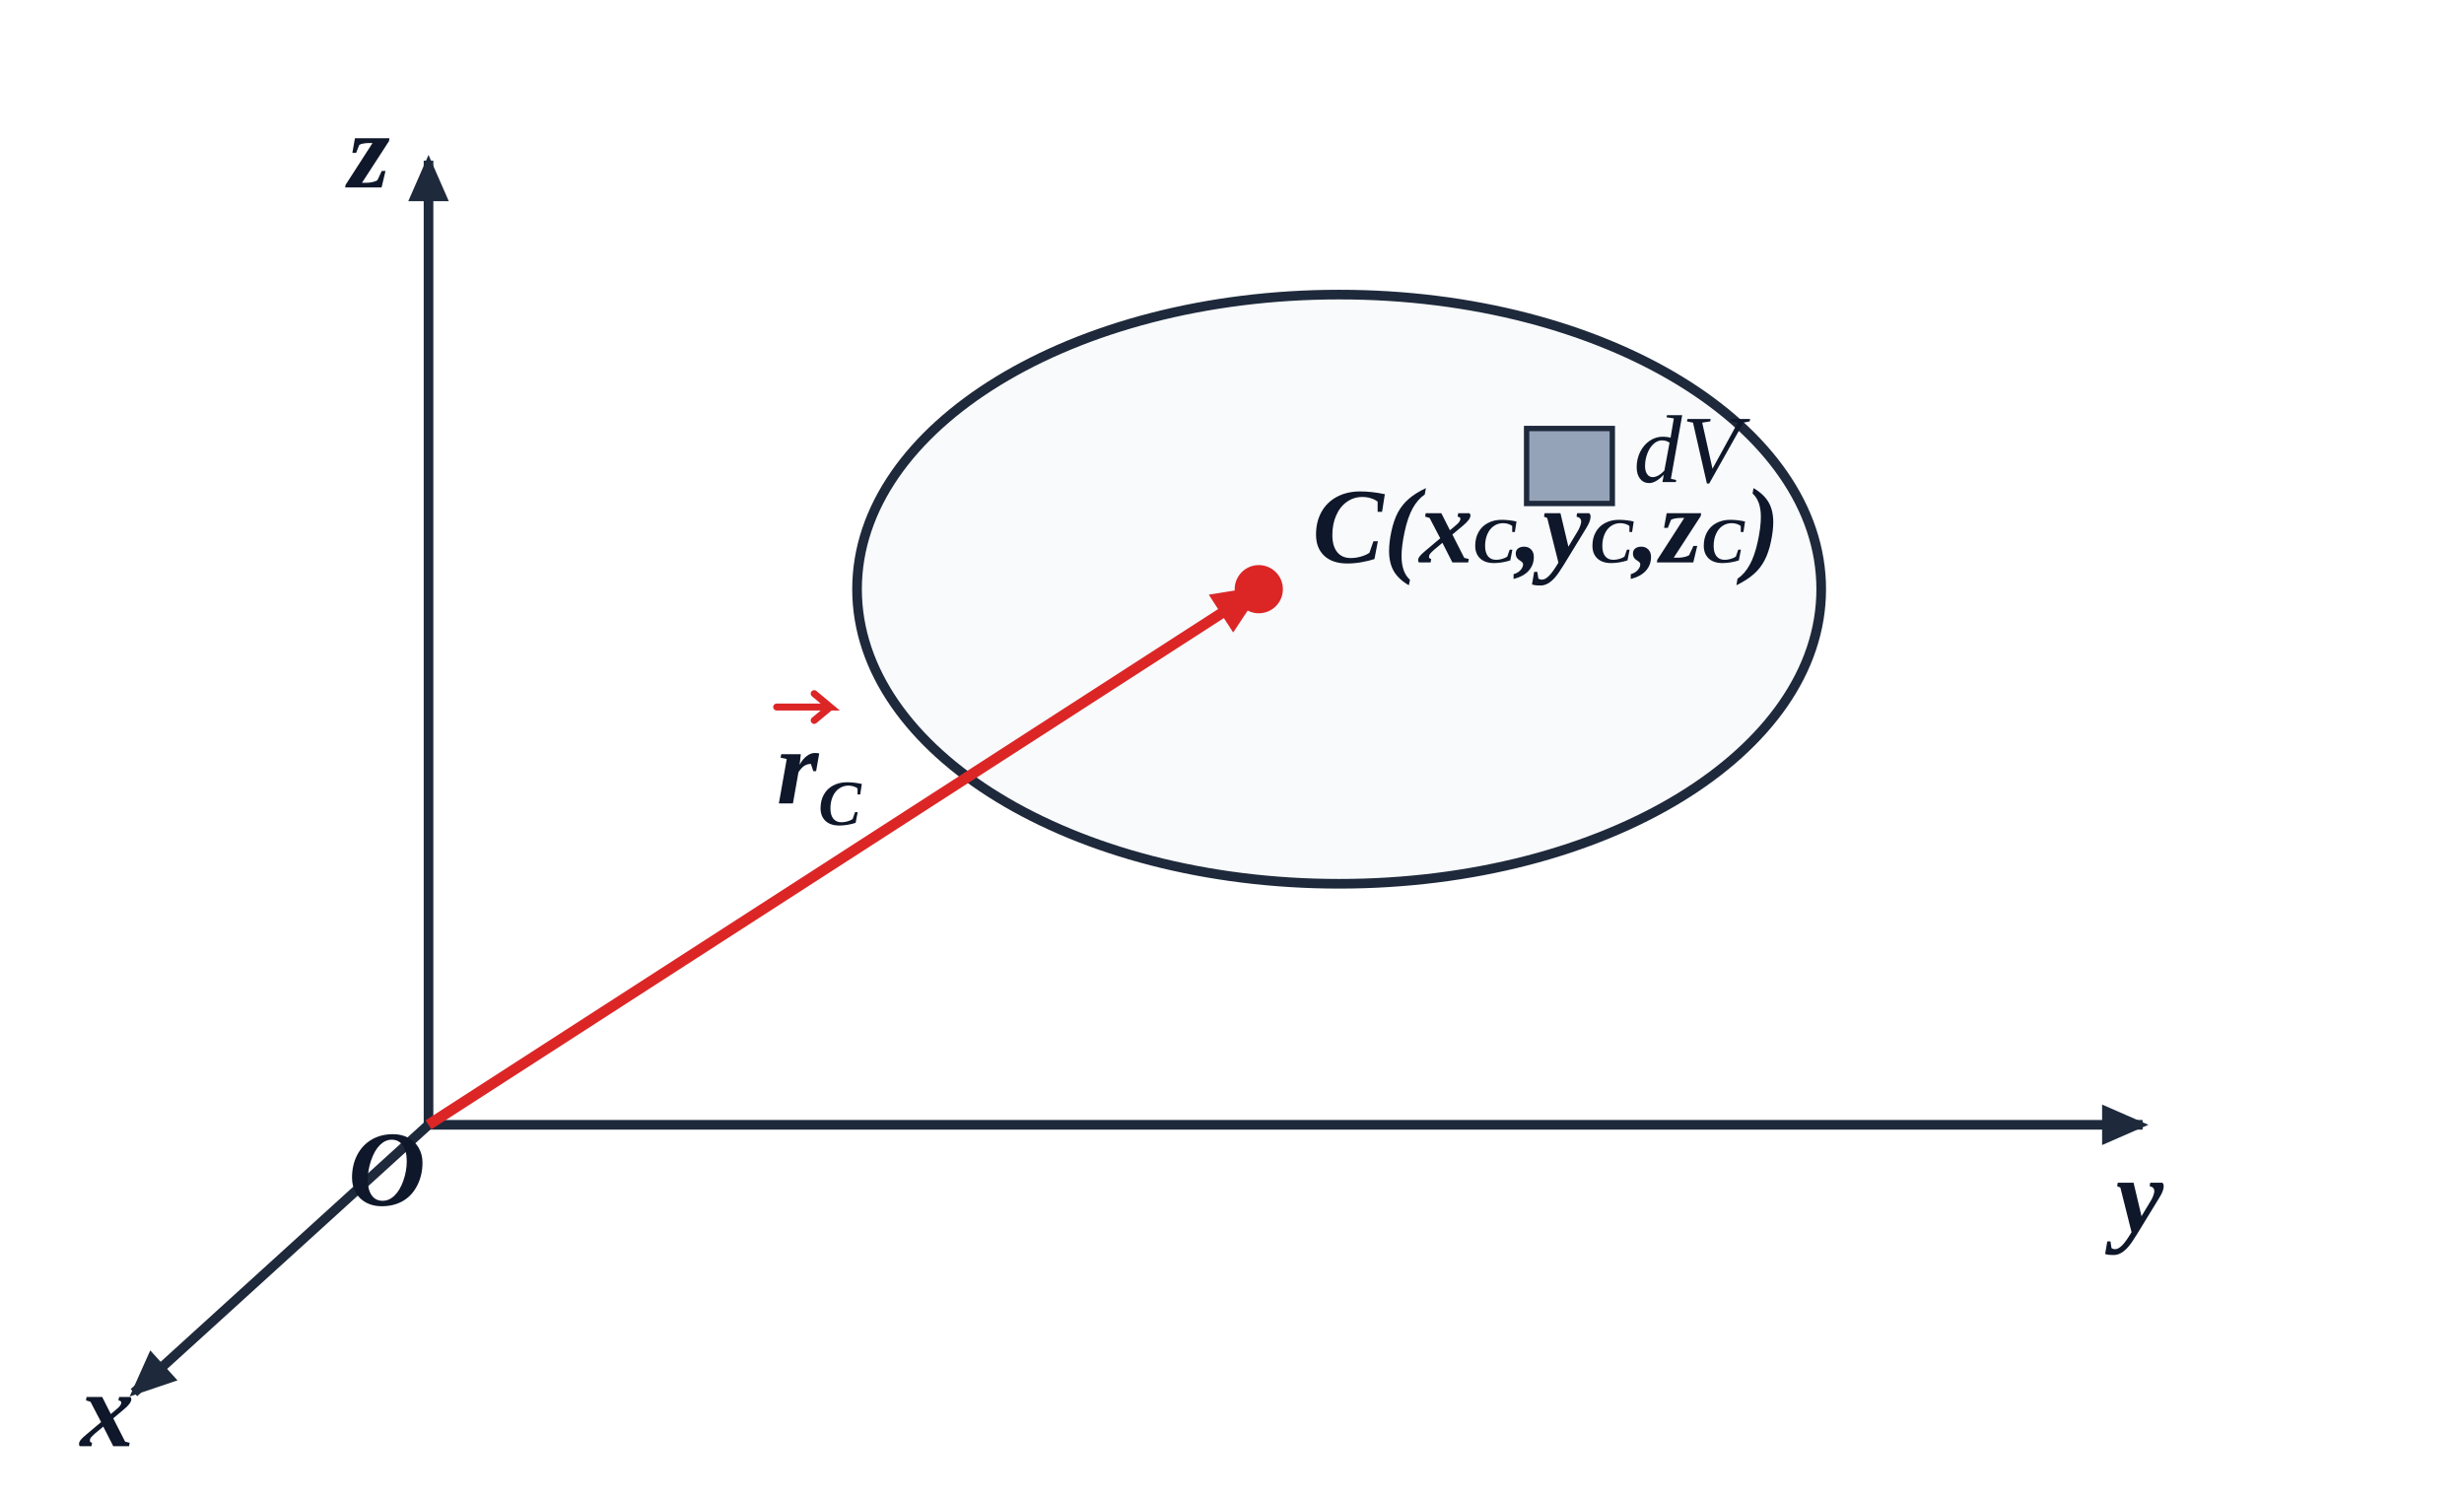
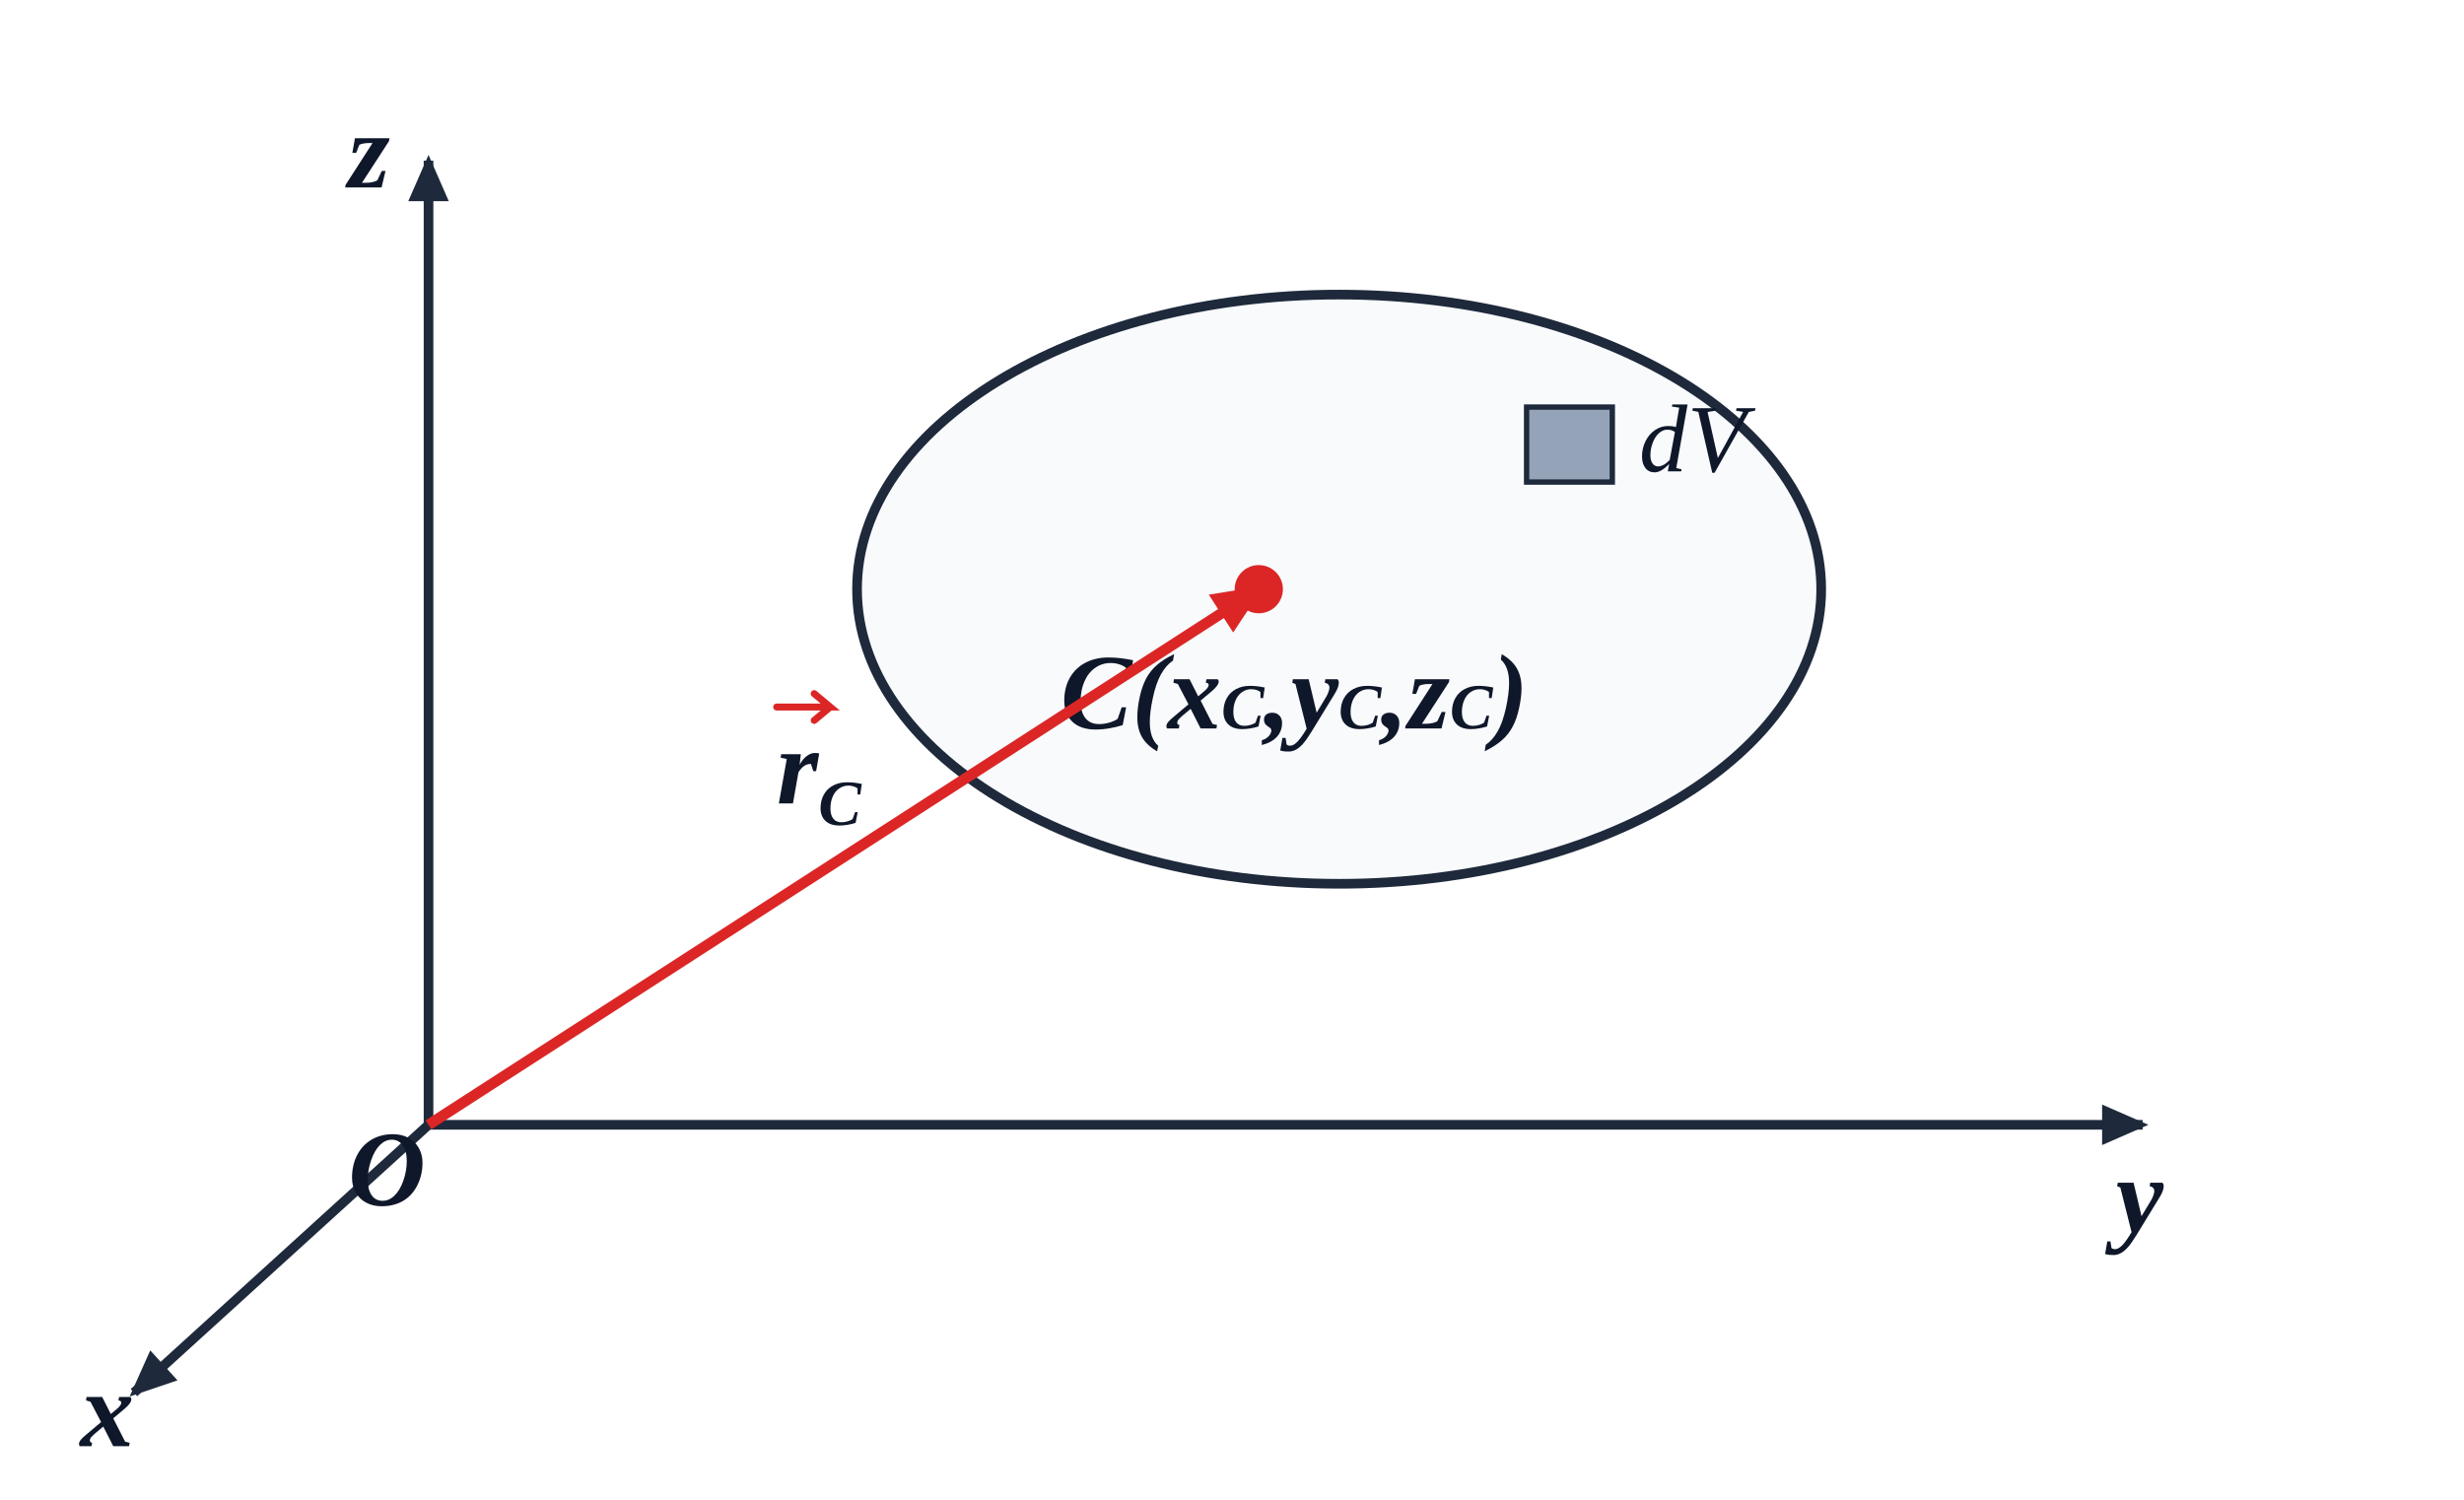
<svg xmlns="http://www.w3.org/2000/svg" viewBox="0 0 460 280" width="100%" height="auto" preserveAspectRatio="xMidYMid meet">
  <defs>
    <marker id="arrow" viewBox="0 0 10 10" refX="7" refY="5" markerWidth="6" markerHeight="6" orient="auto-start-reverse">
      <path d="M 0 1.5 L 8 5 L 0 8.5 z" fill="#1e293b" />
    </marker>
    <marker id="arrow-blue" viewBox="0 0 10 10" refX="7" refY="5" markerWidth="6" markerHeight="6" orient="auto-start-reverse">
      <path d="M 0 1.5 L 8 5 L 0 8.5 z" fill="#2563eb" />
    </marker>
    <marker id="arrow-red" viewBox="0 0 10 10" refX="7" refY="5" markerWidth="6" markerHeight="6" orient="auto-start-reverse">
      <path d="M 0 1.5 L 8 5 L 0 8.5 z" fill="#dc2626" />
    </marker>
    <marker id="arrow-green" viewBox="0 0 10 10" refX="7" refY="5" markerWidth="6" markerHeight="6" orient="auto-start-reverse">
      <path d="M 0 1.5 L 8 5 L 0 8.5 z" fill="#16a34a" />
    </marker>
    <pattern id="hatch" width="8" height="8" patternTransform="rotate(45 0 0)" patternUnits="userSpaceOnUse">
      <line x1="0" y1="0" x2="0" y2="8" stroke="#94a3b8" stroke-width="1.2" />
    </pattern>
  </defs>
  <style>
    text { font-family: 'Times New Roman', 'Cambria Math', serif; }
    .lbl { font-size: 18px; font-style: italic; fill: #0f172a; }
    .lbl-bold { font-size: 20px; font-style: italic; font-weight: bold; fill: #0f172a; }
    .vec { stroke: #2563eb; stroke-width: 2.2; }
    .axis { stroke: #64748b; stroke-width: 1.2; stroke-dasharray: 5,3; }
    .solid { stroke: #1e293b; stroke-width: 1.8; fill: #f8fafc; }
  </style>
  <line x1="80" y1="210" x2="80" y2="30" stroke="#1e293b" stroke-width="1.8" marker-end="url(#arrow)" />
  <text x="65" y="35" class="lbl-bold">z</text>
  <line x1="80" y1="210" x2="400" y2="210" stroke="#1e293b" stroke-width="1.8" marker-end="url(#arrow)" />
  <text x="395" y="230" class="lbl-bold">y</text>
  <line x1="80" y1="210" x2="25" y2="260" stroke="#1e293b" stroke-width="1.8" marker-end="url(#arrow)" />
  <text x="15" y="270" class="lbl-bold">x</text>
  <text x="65" y="225" class="lbl-bold">O</text>
  <ellipse cx="250" cy="110" rx="90" ry="55" class="solid" fill="#f1f5f9" />
  <circle cx="235" cy="110" r="4.5" fill="#dc2626" />
-   <text x="245" y="105" class="lbl-bold" fill="#dc2626">C(x<tspan font-size="12">C</tspan>,y<tspan font-size="12">C</tspan>,z<tspan font-size="12">C</tspan>)</text>
+   <text x="198" y="136" class="lbl-bold" fill="#dc2626">C(x<tspan font-size="12">C</tspan>,y<tspan font-size="12">C</tspan>,z<tspan font-size="12">C</tspan>)</text>
  <line x1="80" y1="210" x2="235" y2="110" stroke="#dc2626" stroke-width="2" marker-end="url(#arrow-red)" />
  <g>
    <text x="145" y="150" class="lbl-bold" fill="#dc2626">r<tspan font-size="12" dy="4">C</tspan>
    </text>
    <path d="M 145 132 h 10 l -3 -2.5 m 3 2.5 l -3 2.5" fill="none" stroke="#dc2626" stroke-width="1.3" stroke-linecap="round" />
  </g>
-   <rect x="285" y="80" width="16" height="14" fill="#94a3b8" stroke="#1e293b" />
-   <text x="305" y="90" class="lbl">dV</text>
+   <rect x="285" y="76" width="16" height="14" fill="#94a3b8" stroke="#1e293b" />
+   <text x="306" y="88" class="lbl">dV</text>
</svg>
